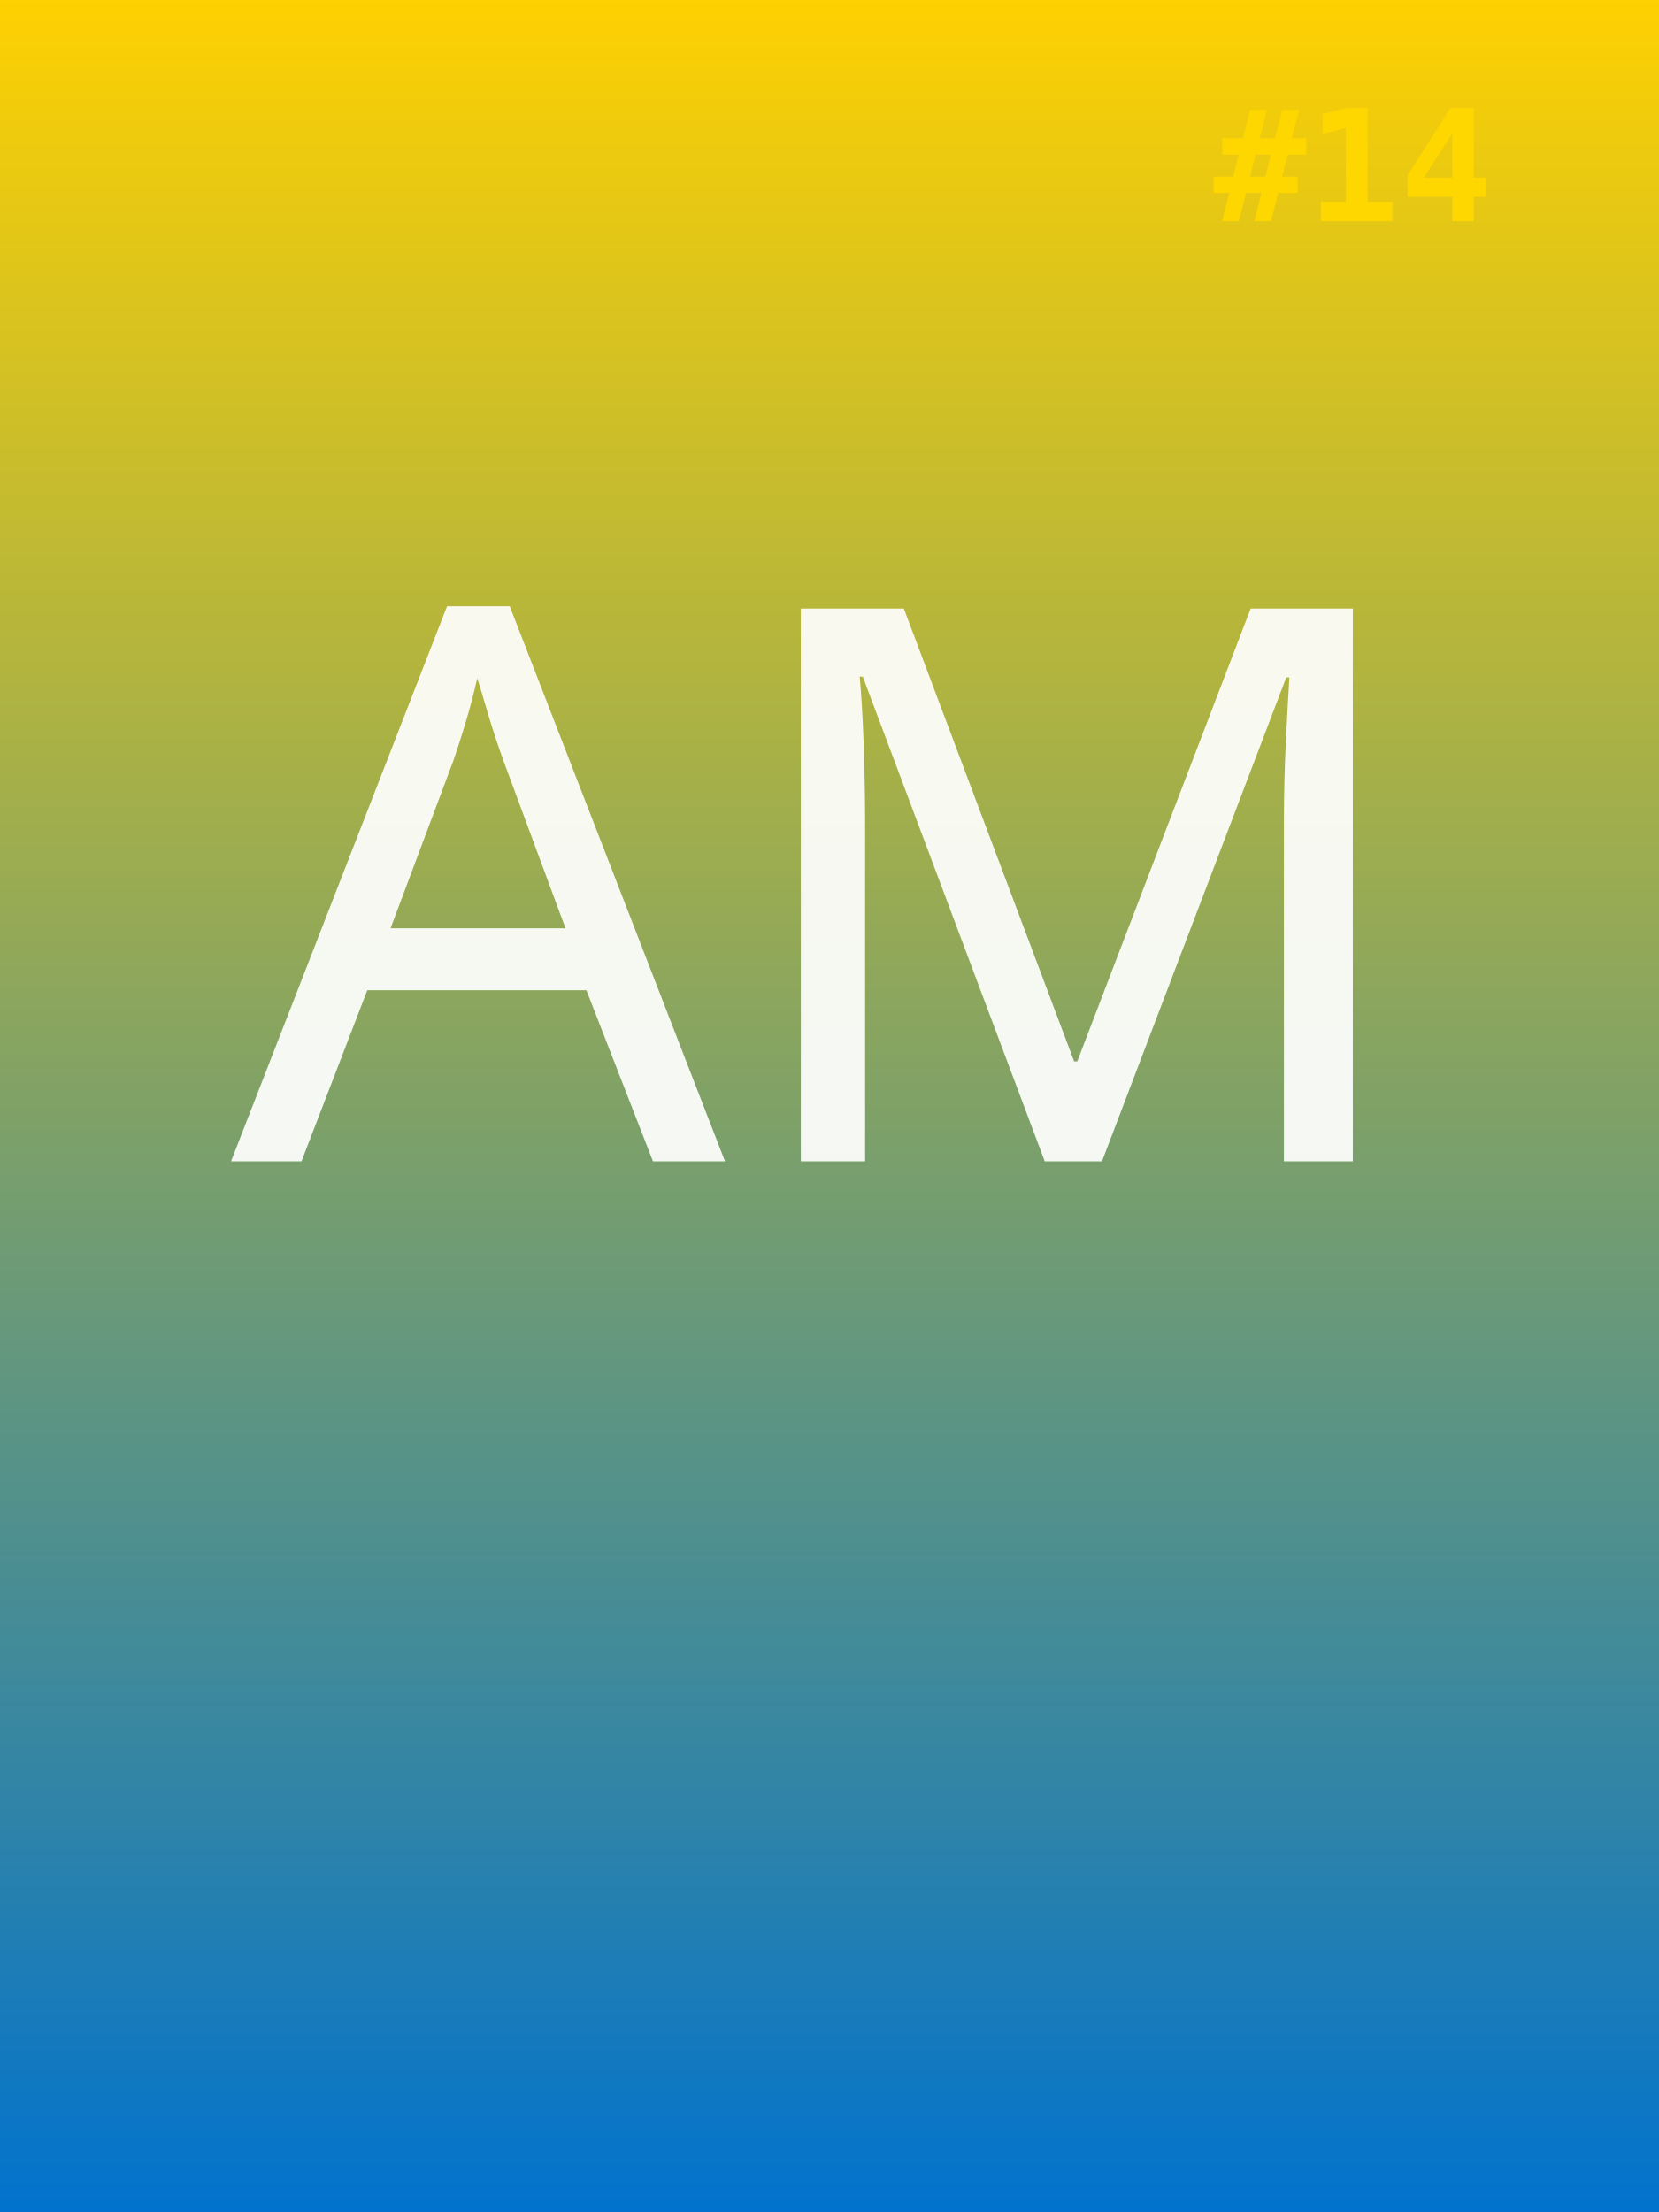
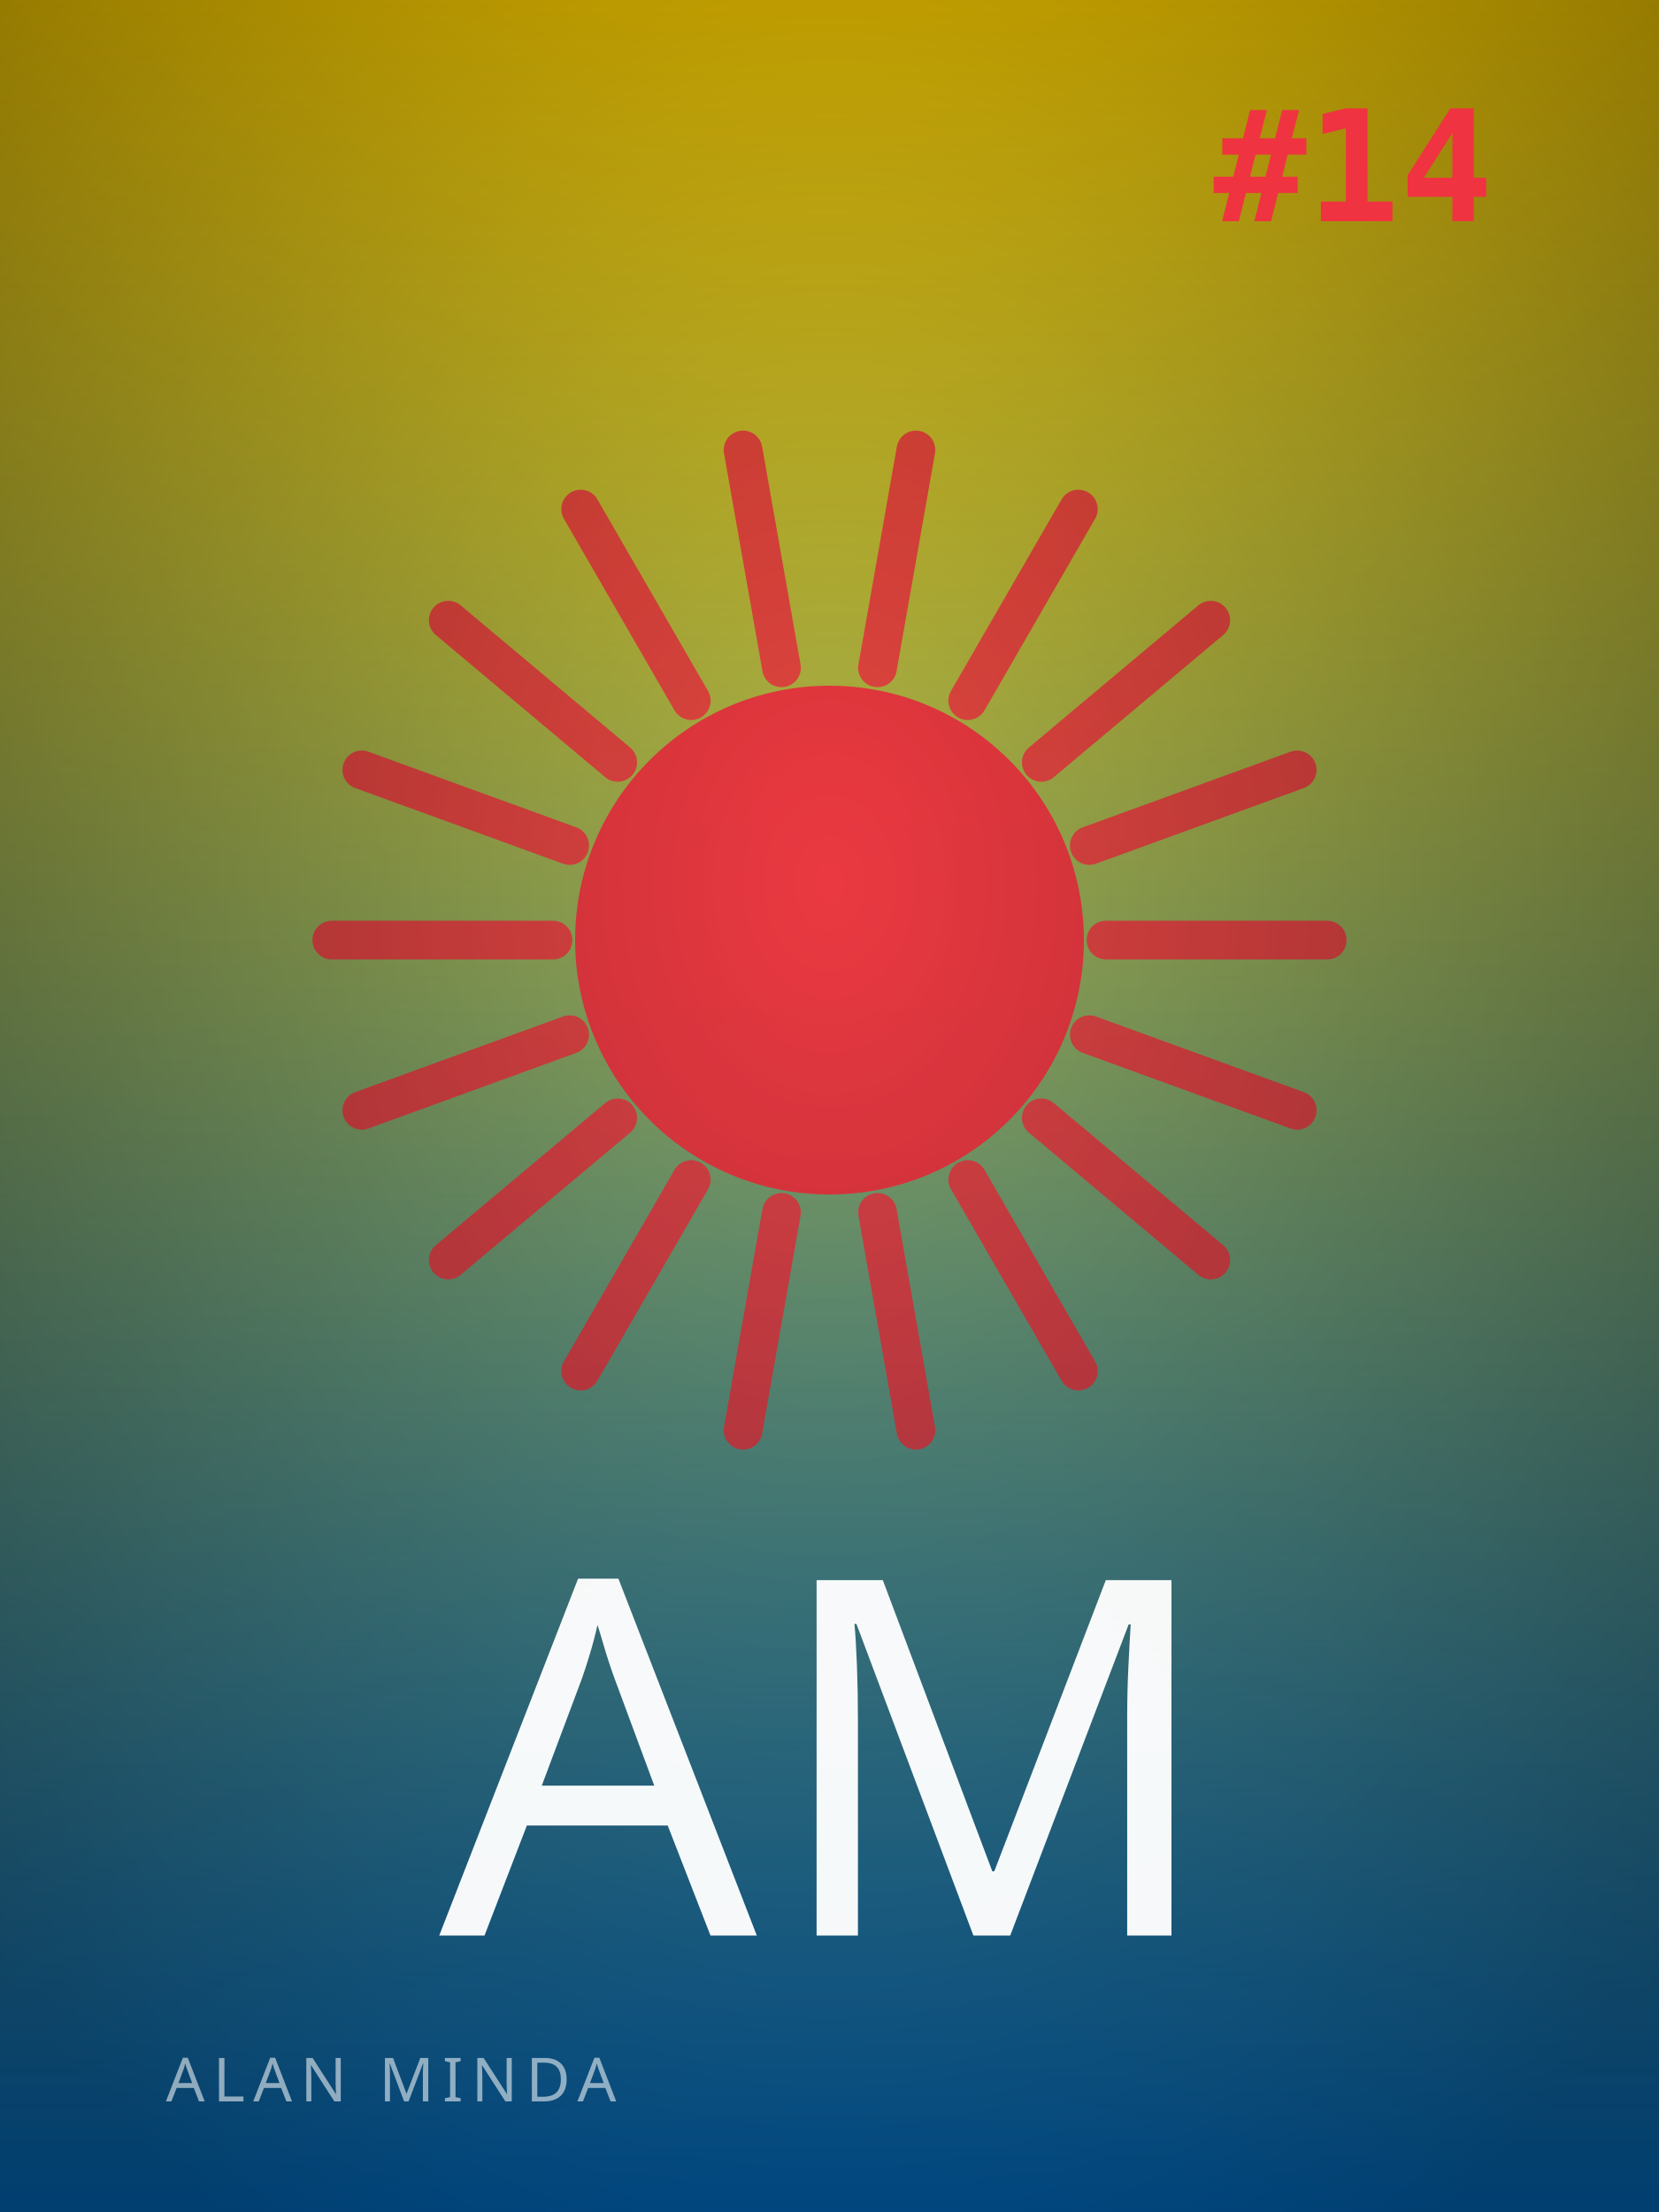
<svg xmlns="http://www.w3.org/2000/svg" viewBox="0 0 600 800" role="img" aria-labelledby="t">
  <defs>
-     <linearGradient id="g" x1="0" y1="0" x2="0" y2="1">
+     <linearGradient id="bg" x1="0" y1="0" x2="0" y2="1">
      <stop offset="0%" stop-color="#FFD100" />
      <stop offset="100%" stop-color="#0072CE" />
    </linearGradient>
+     <radialGradient id="vignette" cx="0.5" cy="0.4" r="0.7">
+       <stop offset="0%" stop-color="transparent" />
+       <stop offset="100%" stop-color="rgba(0,0,0,0.45)" />
+     </radialGradient>
  </defs>
-   <rect width="600" height="800" fill="url(#g)" />
-   <text x="300" y="420" text-anchor="middle" font-family="Anton, Impact, sans-serif" font-size="280" fill="#fff" opacity="0.92">AM</text>
-   <text x="540" y="80" text-anchor="end" font-family="JetBrains Mono, monospace" font-size="56" fill="#FFD700" font-weight="700">#14</text>
+   <rect width="600" height="800" fill="url(#bg)" />
+   <g>
+     <line x1="400" y1="340" x2="480" y2="340" stroke="#EF3340" stroke-width="14" opacity="0.85" stroke-linecap="round" />
+     <line x1="393.969" y1="374.202" x2="469.145" y2="401.564" stroke="#EF3340" stroke-width="14" opacity="0.85" stroke-linecap="round" />
+     <line x1="376.604" y1="404.279" x2="437.888" y2="455.702" stroke="#EF3340" stroke-width="14" opacity="0.85" stroke-linecap="round" />
+     <line x1="350" y1="426.603" x2="390" y2="495.885" stroke="#EF3340" stroke-width="14" opacity="0.85" stroke-linecap="round" />
+     <line x1="317.365" y1="438.481" x2="331.257" y2="517.265" stroke="#EF3340" stroke-width="14" opacity="0.85" stroke-linecap="round" />
+     <line x1="282.635" y1="438.481" x2="268.743" y2="517.265" stroke="#EF3340" stroke-width="14" opacity="0.85" stroke-linecap="round" />
+     <line x1="250" y1="426.603" x2="210" y2="495.885" stroke="#EF3340" stroke-width="14" opacity="0.85" stroke-linecap="round" />
+     <line x1="223.396" y1="404.279" x2="162.112" y2="455.702" stroke="#EF3340" stroke-width="14" opacity="0.85" stroke-linecap="round" />
+     <line x1="206.031" y1="374.202" x2="130.855" y2="401.564" stroke="#EF3340" stroke-width="14" opacity="0.85" stroke-linecap="round" />
+     <line x1="200" y1="340" x2="120" y2="340" stroke="#EF3340" stroke-width="14" opacity="0.85" stroke-linecap="round" />
+     <line x1="206.031" y1="305.798" x2="130.855" y2="278.436" stroke="#EF3340" stroke-width="14" opacity="0.85" stroke-linecap="round" />
+     <line x1="223.396" y1="275.721" x2="162.112" y2="224.298" stroke="#EF3340" stroke-width="14" opacity="0.85" stroke-linecap="round" />
+     <line x1="250" y1="253.397" x2="210" y2="184.115" stroke="#EF3340" stroke-width="14" opacity="0.85" stroke-linecap="round" />
+     <line x1="282.635" y1="241.519" x2="268.743" y2="162.735" stroke="#EF3340" stroke-width="14" opacity="0.85" stroke-linecap="round" />
+     <line x1="317.365" y1="241.519" x2="331.257" y2="162.735" stroke="#EF3340" stroke-width="14" opacity="0.85" stroke-linecap="round" />
+     <line x1="350" y1="253.397" x2="390" y2="184.115" stroke="#EF3340" stroke-width="14" opacity="0.85" stroke-linecap="round" />
+     <line x1="376.604" y1="275.721" x2="437.888" y2="224.298" stroke="#EF3340" stroke-width="14" opacity="0.85" stroke-linecap="round" />
+     <line x1="393.969" y1="305.798" x2="469.145" y2="278.436" stroke="#EF3340" stroke-width="14" opacity="0.85" stroke-linecap="round" />
+   </g>
+   <circle cx="300" cy="340" r="92" fill="#EF3340" opacity="0.95" />
+   <rect width="600" height="800" fill="url(#vignette)" />
+   <text x="300" y="700" text-anchor="middle" font-family="Anton, Impact, sans-serif" font-size="180" fill="#fff" opacity="0.96" letter-spacing="4">AM</text>
+   <text x="540" y="80" text-anchor="end" font-family="JetBrains Mono, monospace" font-size="56" fill="#EF3340" font-weight="700">#14</text>
+   <text x="60" y="760" font-family="Anton, Impact, sans-serif" font-size="22" fill="#fff" opacity="0.55" letter-spacing="3">ALAN MINDA</text>
</svg>
